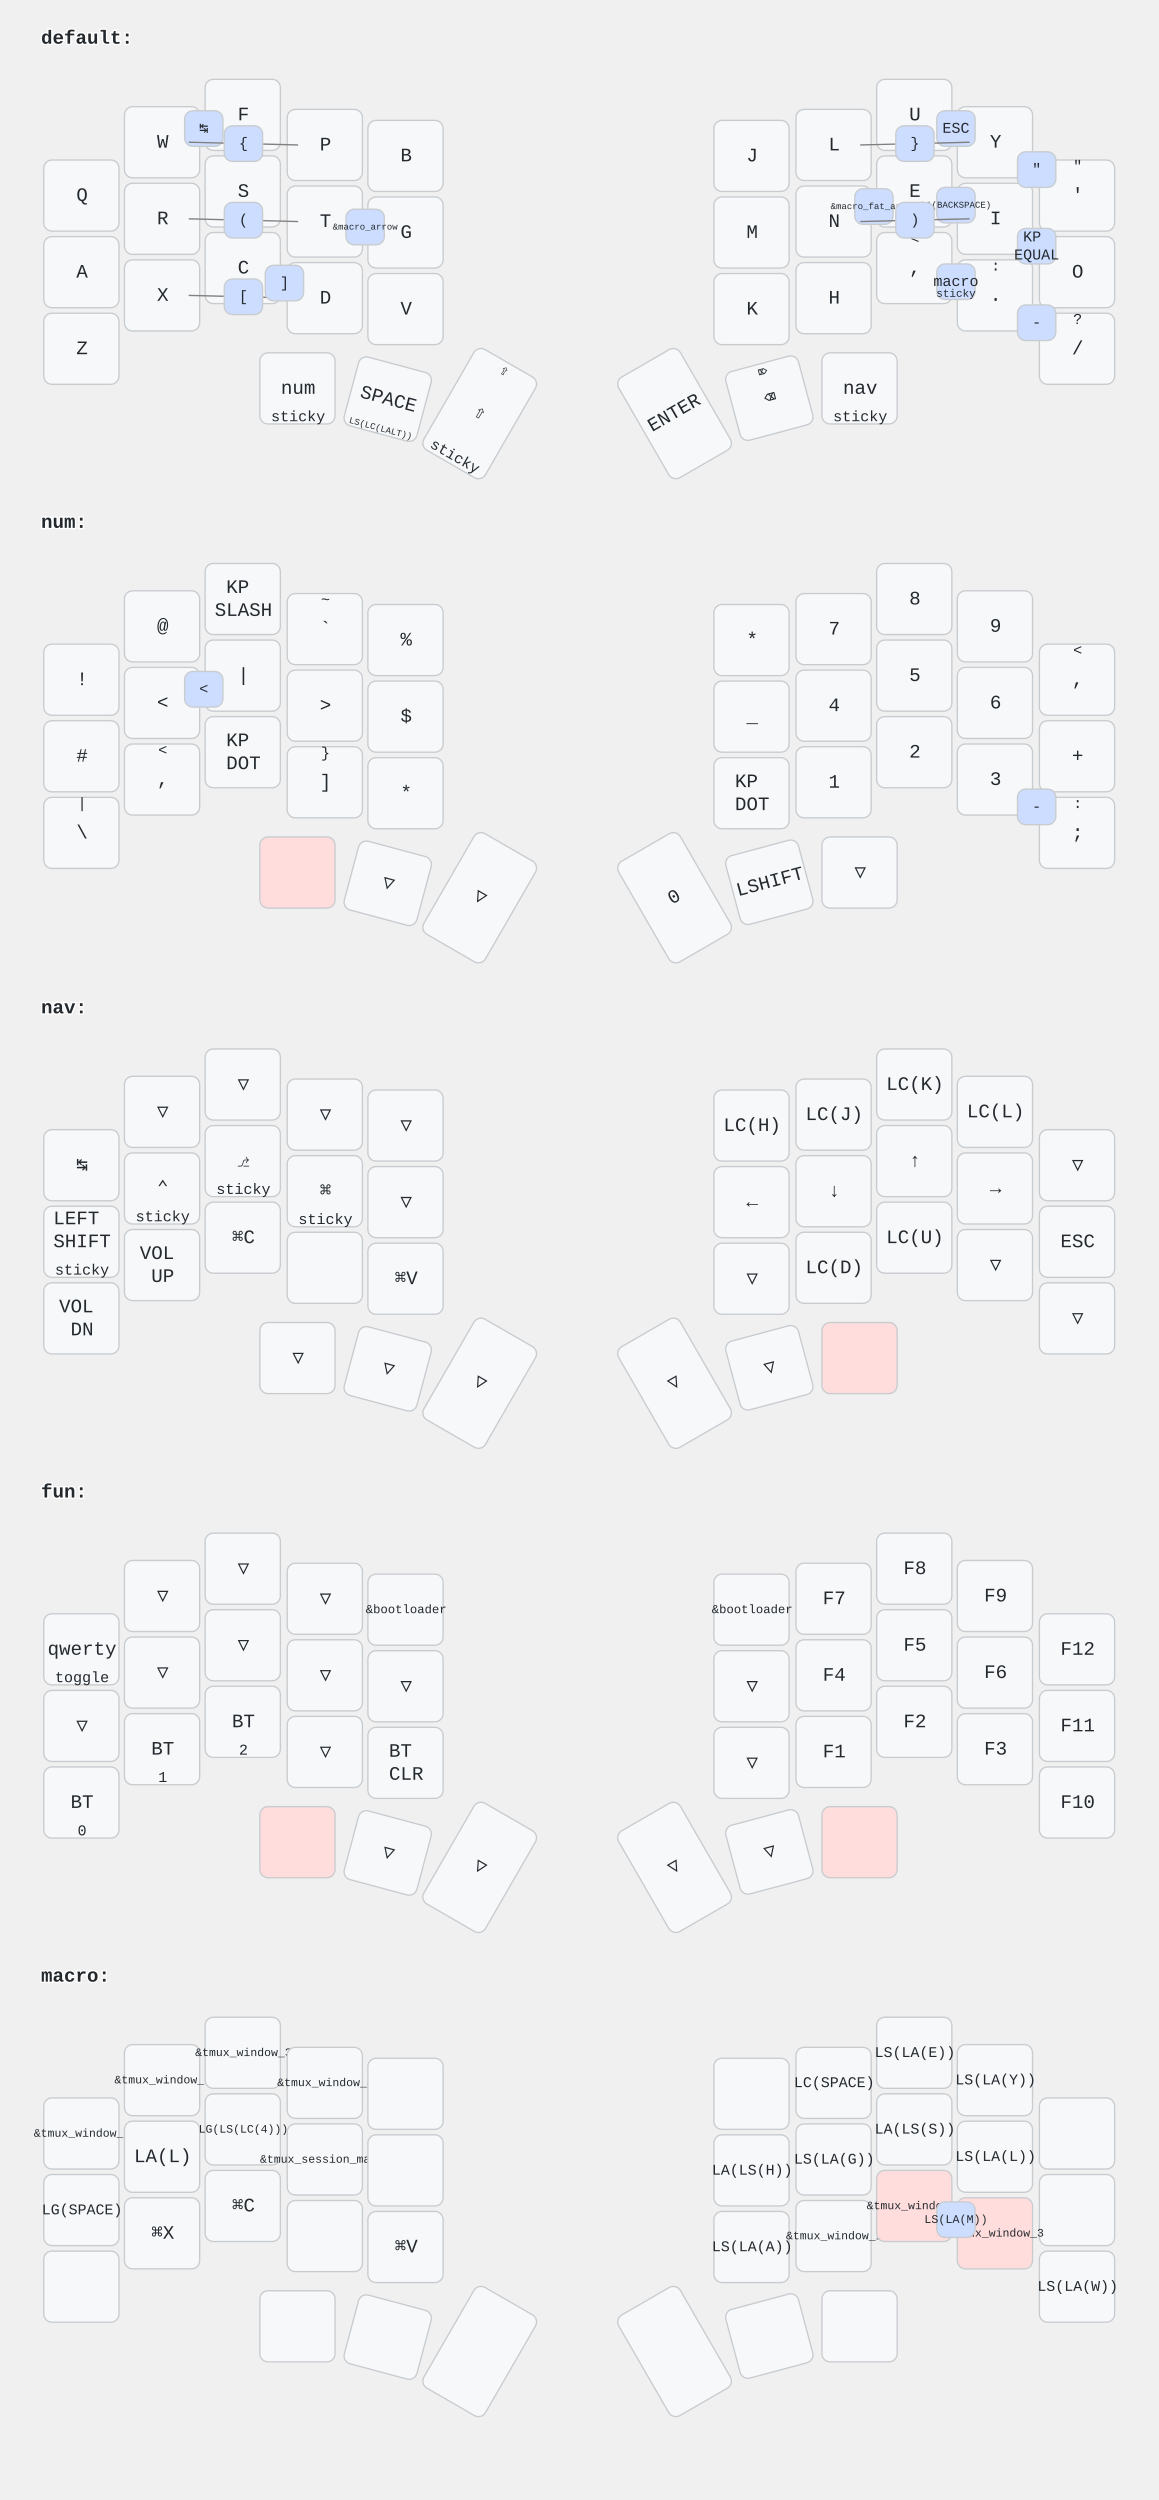
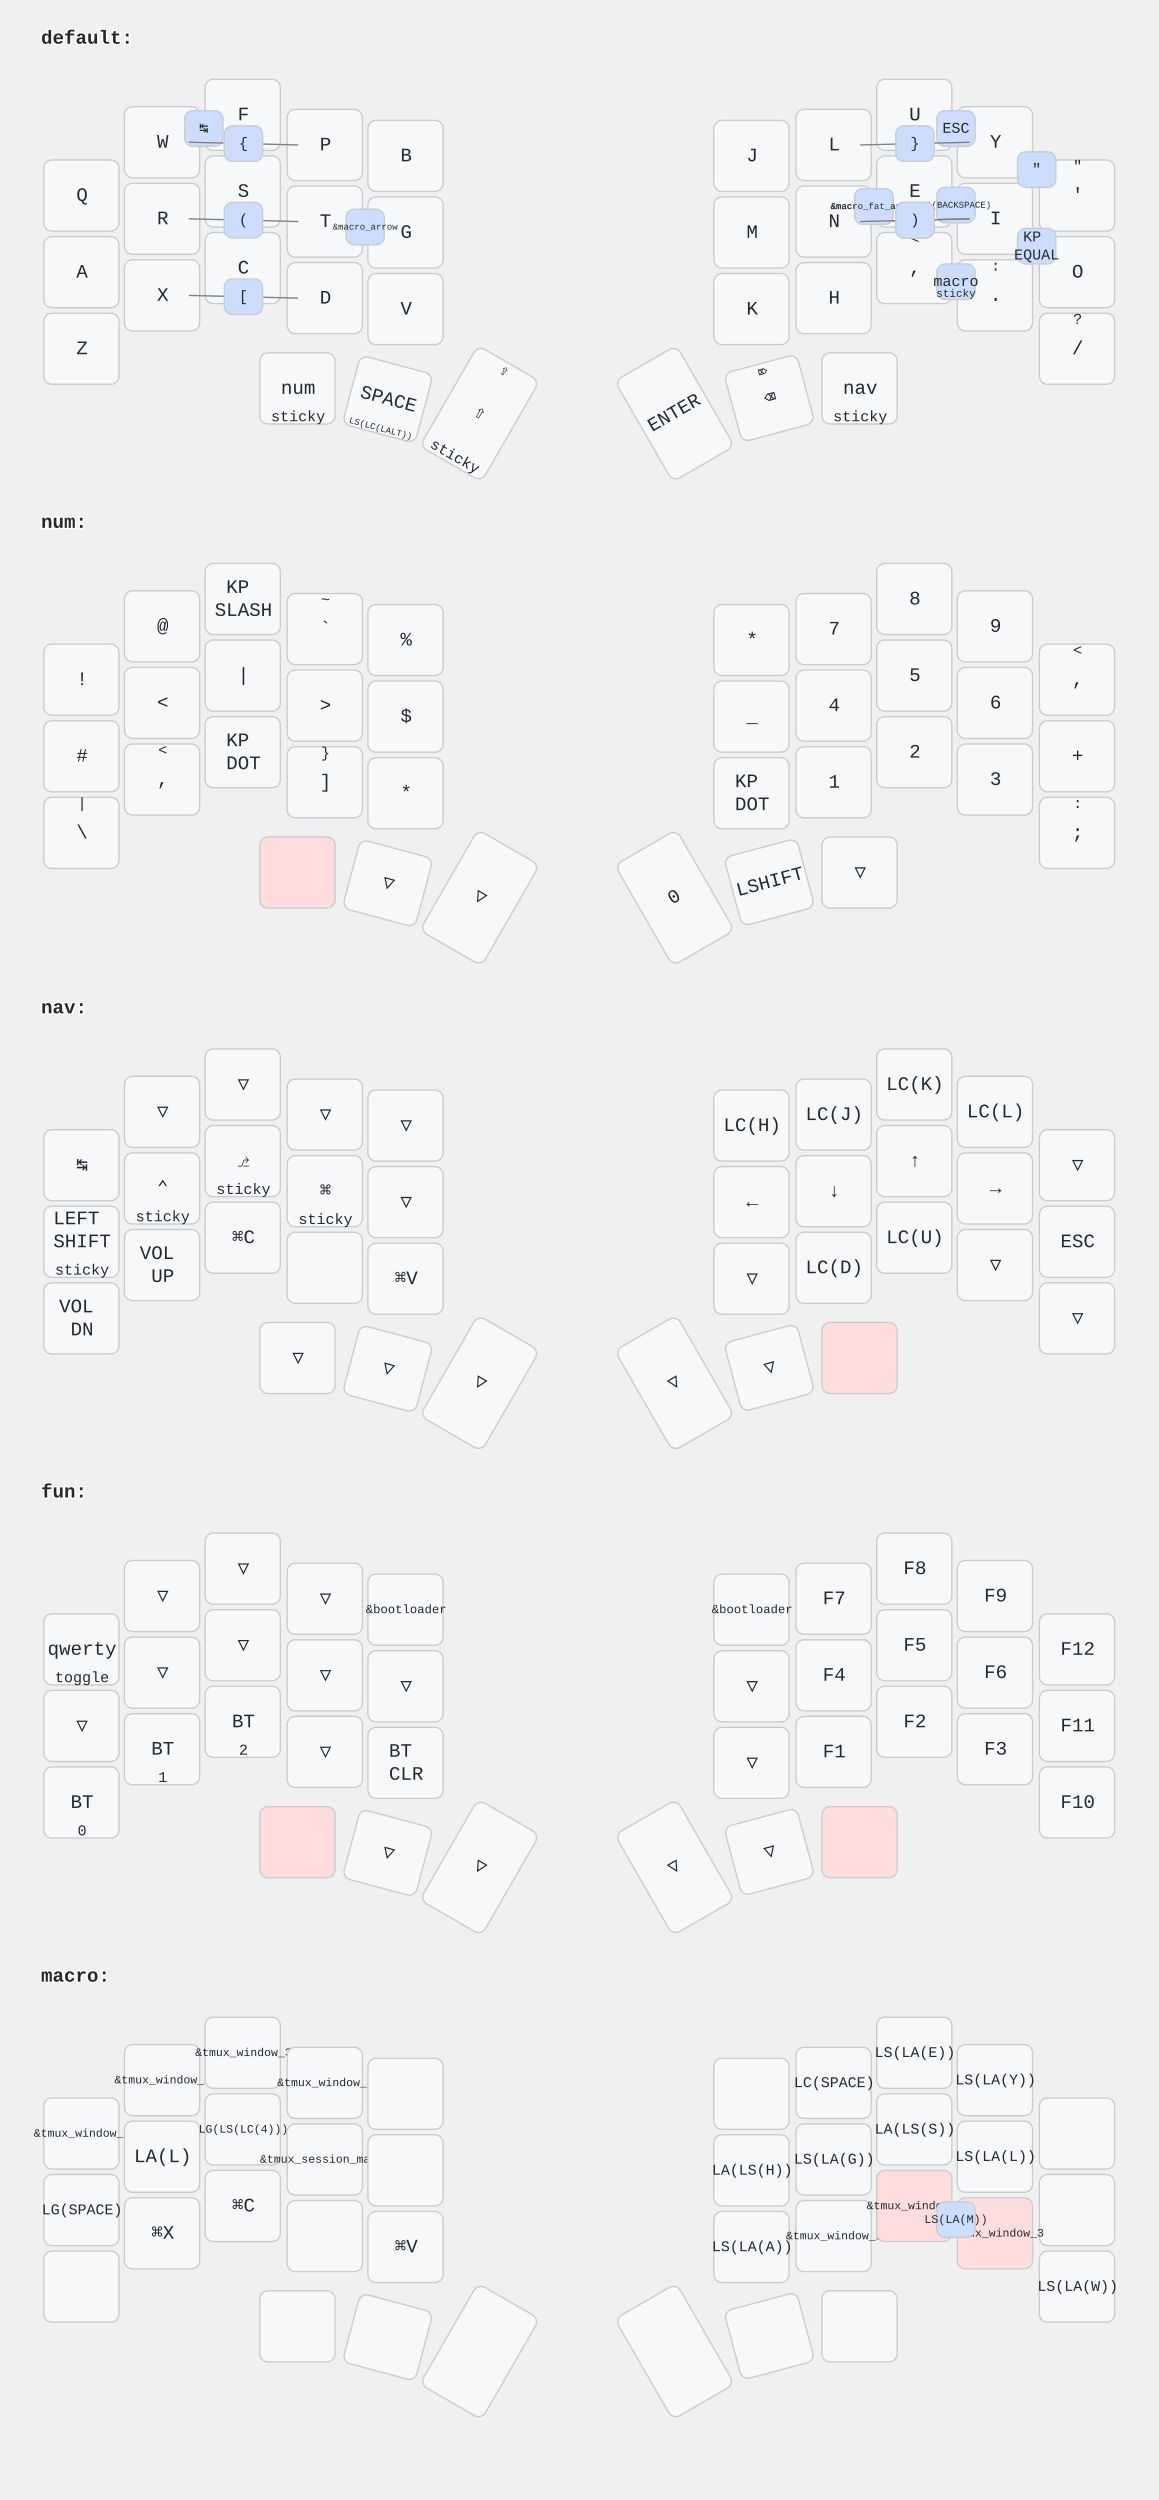
<svg xmlns="http://www.w3.org/2000/svg" width="847" height="1828" viewBox="0 0 847 1828" class="keymap">
  <style>/* font and background color specifications */
svg {
    font-family: SFMono-Regular,Consolas,Liberation Mono,Menlo,monospace;
    font-size: 14px;
    font-kerning: normal;
    text-rendering: optimizeLegibility;
    fill: #24292e;
}

/* default key styling */
rect {
    fill: #f6f8fa;
    stroke: #c9cccf;
    stroke-width: 1;
}

/* color accent for combo boxes */
rect.combo {
    fill: #cdf;
}

/* color accent for held keys */
rect.held, rect.combo.held {
    fill: #fdd;
}

/* color accent for ghost (optional) keys */
rect.ghost, rect.combo.ghost {
    fill: #ddd;
}

text {
    text-anchor: middle;
    dominant-baseline: middle;
}

/* styling for layer labels */
text.label {
    font-weight: bold;
    text-anchor: start;
    stroke: white;
    stroke-width: 2;
    paint-order: stroke;
}

/* styling for combo tap, and key hold/shifted label text */
text.combo, text.hold, text.shifted {
    font-size: 11px;
}

text.hold {
    text-anchor: middle;
    dominant-baseline: auto;
}

text.shifted {
    text-anchor: middle;
    dominant-baseline: hanging;
}

/* styling for hold/shifted label text in combo box */
text.combo.hold, text.combo.shifted {
    font-size: 8px;
}

/* styling for combo dendrons */
path {
    stroke-width: 1;
    stroke: gray;
    fill: none;
}
</style>
  <g transform="translate(30, 0)" class="layer-default">
    <text x="0" y="28" class="label">default:</text>
    <g transform="translate(0, 56)">
      <g transform="translate(30, 87)" class="key keypos-0">
        <rect rx="6" ry="6" x="-28" y="-26" width="55" height="52" class="key" />
        <text x="0" y="0" class="key tap">Q</text>
      </g>
      <g transform="translate(89, 48)" class="key keypos-1">
        <rect rx="6" ry="6" x="-28" y="-26" width="55" height="52" class="key" />
        <text x="0" y="0" class="key tap">W</text>
      </g>
      <g transform="translate(148, 28)" class="key keypos-2">
        <rect rx="6" ry="6" x="-28" y="-26" width="55" height="52" class="key" />
        <text x="0" y="0" class="key tap">F</text>
      </g>
      <g transform="translate(208, 50)" class="key keypos-3">
        <rect rx="6" ry="6" x="-28" y="-26" width="55" height="52" class="key" />
        <text x="0" y="0" class="key tap">P</text>
      </g>
      <g transform="translate(267, 58)" class="key keypos-4">
        <rect rx="6" ry="6" x="-28" y="-26" width="55" height="52" class="key" />
        <text x="0" y="0" class="key tap">B</text>
      </g>
      <g transform="translate(520, 58)" class="key keypos-5">
        <rect rx="6" ry="6" x="-28" y="-26" width="55" height="52" class="key" />
        <text x="0" y="0" class="key tap">J</text>
      </g>
      <g transform="translate(580, 50)" class="key keypos-6">
        <rect rx="6" ry="6" x="-28" y="-26" width="55" height="52" class="key" />
        <text x="0" y="0" class="key tap">L</text>
      </g>
      <g transform="translate(639, 28)" class="key keypos-7">
        <rect rx="6" ry="6" x="-28" y="-26" width="55" height="52" class="key" />
        <text x="0" y="0" class="key tap">U</text>
      </g>
      <g transform="translate(698, 48)" class="key keypos-8">
        <rect rx="6" ry="6" x="-28" y="-26" width="55" height="52" class="key" />
        <text x="0" y="0" class="key tap">Y</text>
      </g>
      <g transform="translate(758, 87)" class="key keypos-9">
        <rect rx="6" ry="6" x="-28" y="-26" width="55" height="52" class="key" />
        <text x="0" y="0" class="key tap">'</text>
        <text x="0" y="-24" class="key shifted">"</text>
      </g>
      <g transform="translate(30, 143)" class="key keypos-10">
        <rect rx="6" ry="6" x="-28" y="-26" width="55" height="52" class="key" />
        <text x="0" y="0" class="key tap">A</text>
      </g>
      <g transform="translate(89, 104)" class="key keypos-11">
        <rect rx="6" ry="6" x="-28" y="-26" width="55" height="52" class="key" />
        <text x="0" y="0" class="key tap">R</text>
      </g>
      <g transform="translate(148, 84)" class="key keypos-12">
        <rect rx="6" ry="6" x="-28" y="-26" width="55" height="52" class="key" />
        <text x="0" y="0" class="key tap">S</text>
      </g>
      <g transform="translate(208, 106)" class="key keypos-13">
        <rect rx="6" ry="6" x="-28" y="-26" width="55" height="52" class="key" />
        <text x="0" y="0" class="key tap">T</text>
      </g>
      <g transform="translate(267, 114)" class="key keypos-14">
        <rect rx="6" ry="6" x="-28" y="-26" width="55" height="52" class="key" />
        <text x="0" y="0" class="key tap">G</text>
      </g>
      <g transform="translate(520, 114)" class="key keypos-15">
        <rect rx="6" ry="6" x="-28" y="-26" width="55" height="52" class="key" />
        <text x="0" y="0" class="key tap">M</text>
      </g>
      <g transform="translate(580, 106)" class="key keypos-16">
        <rect rx="6" ry="6" x="-28" y="-26" width="55" height="52" class="key" />
        <text x="0" y="0" class="key tap">N</text>
      </g>
      <g transform="translate(639, 84)" class="key keypos-17">
        <rect rx="6" ry="6" x="-28" y="-26" width="55" height="52" class="key" />
        <text x="0" y="0" class="key tap">E</text>
      </g>
      <g transform="translate(698, 104)" class="key keypos-18">
        <rect rx="6" ry="6" x="-28" y="-26" width="55" height="52" class="key" />
        <text x="0" y="0" class="key tap">I</text>
      </g>
      <g transform="translate(758, 143)" class="key keypos-19">
        <rect rx="6" ry="6" x="-28" y="-26" width="55" height="52" class="key" />
        <text x="0" y="0" class="key tap">O</text>
      </g>
      <g transform="translate(30, 199)" class="key keypos-20">
        <rect rx="6" ry="6" x="-28" y="-26" width="55" height="52" class="key" />
        <text x="0" y="0" class="key tap">Z</text>
      </g>
      <g transform="translate(89, 160)" class="key keypos-21">
        <rect rx="6" ry="6" x="-28" y="-26" width="55" height="52" class="key" />
        <text x="0" y="0" class="key tap">X</text>
      </g>
      <g transform="translate(148, 140)" class="key keypos-22">
        <rect rx="6" ry="6" x="-28" y="-26" width="55" height="52" class="key" />
        <text x="0" y="0" class="key tap">C</text>
      </g>
      <g transform="translate(208, 162)" class="key keypos-23">
        <rect rx="6" ry="6" x="-28" y="-26" width="55" height="52" class="key" />
        <text x="0" y="0" class="key tap">D</text>
      </g>
      <g transform="translate(267, 170)" class="key keypos-24">
        <rect rx="6" ry="6" x="-28" y="-26" width="55" height="52" class="key" />
        <text x="0" y="0" class="key tap">V</text>
      </g>
      <g transform="translate(520, 170)" class="key keypos-25">
        <rect rx="6" ry="6" x="-28" y="-26" width="55" height="52" class="key" />
        <text x="0" y="0" class="key tap">K</text>
      </g>
      <g transform="translate(580, 162)" class="key keypos-26">
        <rect rx="6" ry="6" x="-28" y="-26" width="55" height="52" class="key" />
        <text x="0" y="0" class="key tap">H</text>
      </g>
      <g transform="translate(639, 140)" class="key keypos-27">
        <rect rx="6" ry="6" x="-28" y="-26" width="55" height="52" class="key" />
        <text x="0" y="0" class="key tap">,</text>
        <text x="0" y="-24" class="key shifted">&lt;</text>
      </g>
      <g transform="translate(698, 160)" class="key keypos-28">
        <rect rx="6" ry="6" x="-28" y="-26" width="55" height="52" class="key" />
        <text x="0" y="0" class="key tap">.</text>
        <text x="0" y="-24" class="key shifted">:</text>
      </g>
      <g transform="translate(758, 199)" class="key keypos-29">
        <rect rx="6" ry="6" x="-28" y="-26" width="55" height="52" class="key" />
        <text x="0" y="0" class="key tap">/</text>
        <text x="0" y="-24" class="key shifted">?</text>
      </g>
      <g transform="translate(188, 228)" class="key keypos-30">
        <rect rx="6" ry="6" x="-28" y="-26" width="55" height="52" class="key" />
        <text x="0" y="0" class="key tap">num</text>
        <text x="0" y="24" class="key hold">sticky</text>
      </g>
      <g transform="translate(254, 236) rotate(15.0)" class="key keypos-31">
        <rect rx="6" ry="6" x="-28" y="-26" width="55" height="52" class="key" />
        <text x="0" y="0" class="key tap">SPACE</text>
        <text x="0" y="24" class="key hold">
          <tspan style="font-size: 60%">LS(LC(LALT))</tspan>
        </text>
      </g>
      <g transform="translate(321, 246) rotate(30.0)" class="key keypos-32">
        <rect rx="6" ry="6" x="-26" y="-42" width="52" height="85" class="key" />
        <text x="0" y="0" class="key tap">⇧</text>
        <text x="0" y="40" class="key hold">sticky</text>
        <text x="0" y="-40" class="key shifted">⇪</text>
      </g>
      <g transform="translate(463, 246) rotate(-30.0)" class="key keypos-33">
        <rect rx="6" ry="6" x="-26" y="-42" width="52" height="85" class="key" />
        <text x="0" y="0" class="key tap">ENTER</text>
      </g>
      <g transform="translate(533, 235) rotate(-15.0)" class="key keypos-34">
        <rect rx="6" ry="6" x="-28" y="-26" width="55" height="52" class="key" />
        <text x="0" y="0" class="key tap">⌫</text>
        <text x="0" y="-24" class="key shifted">⌦</text>
      </g>
      <g transform="translate(599, 228)" class="key keypos-35">
        <rect rx="6" ry="6" x="-28" y="-26" width="55" height="52" class="key" />
        <text x="0" y="0" class="key tap">nav</text>
        <text x="0" y="24" class="key hold">sticky</text>
      </g>
      <g class="combo combopos-0">
        <rect rx="6" ry="6" x="105" y="25" width="28" height="26" class="combo" />
        <text x="119" y="38" class="combo tap">↹</text>
      </g>
      <g class="combo combopos-1">
        <rect rx="6" ry="6" x="655" y="25" width="28" height="26" class="combo" />
        <text x="669" y="38" class="combo tap">ESC</text>
      </g>
      <g class="combo combopos-2">
        <rect rx="6" ry="6" x="655" y="137" width="28" height="26" class="combo" />
        <text x="669" y="150" class="combo tap">macro</text>
        <text x="669" y="161" class="combo hold">sticky</text>
      </g>
      <g class="combo combopos-3">
        <rect rx="6" ry="6" x="223" y="97" width="28" height="26" class="combo" />
        <text x="237" y="110" class="combo tap">
          <tspan style="font-size: 60%">&amp;macro_arrow</tspan>
        </text>
      </g>
      <g class="combo combopos-4">
        <path d="M148,105 l-40,-1" class="combo" />
        <path d="M148,105 l40,1" class="combo" />
        <rect rx="6" ry="6" x="134" y="92" width="28" height="26" class="combo" />
        <text x="148" y="105" class="combo tap">(</text>
      </g>
      <g class="combo combopos-5">
        <path d="M148,49 l-40,-1" class="combo" />
        <path d="M148,49 l40,1" class="combo" />
        <rect rx="6" ry="6" x="134" y="36" width="28" height="26" class="combo" />
        <text x="148" y="49" class="combo tap">{</text>
      </g>
      <g class="combo combopos-6">
        <path d="M148,161 l-40,-1" class="combo" />
        <path d="M148,161 l40,1" class="combo" />
        <rect rx="6" ry="6" x="134" y="148" width="28" height="26" class="combo" />
        <text x="148" y="161" class="combo tap">[</text>
      </g>
      <g class="combo combopos-7">
        <rect rx="6" ry="6" x="714" y="111" width="28" height="26" class="combo" />
        <text x="728" y="124" class="combo tap">
          <tspan x="728" dy="-0.6em">KP</tspan>
          <tspan x="728" dy="1.2em">EQUAL</tspan>
        </text>
      </g>
      <g class="combo combopos-8">
        <rect rx="6" ry="6" x="655" y="81" width="28" height="26" class="combo" />
        <text x="669" y="94" class="combo tap">
          <tspan style="font-size: 60%">LA(BACKSPACE)</tspan>
        </text>
      </g>
      <g class="combo combopos-9">
        <rect rx="6" ry="6" x="714" y="55" width="28" height="26" class="combo" />
        <text x="728" y="68" class="combo tap">"</text>
      </g>
      <g class="combo combopos-10">
-         <rect rx="6" ry="6" x="164" y="138" width="28" height="26" class="combo" />
-         <text x="178" y="151" class="combo tap">]</text>
+         <rect rx="6" ry="6" x="595" y="82" width="28" height="26" class="combo" />
+         <text x="609" y="95" class="combo tap">
+           <tspan style="font-size: 60%">&amp;macro_fat_arrow</tspan>
+         </text>
      </g>
      <g class="combo combopos-11">
-         <rect rx="6" ry="6" x="714" y="167" width="28" height="26" class="combo" />
-         <text x="728" y="180" class="combo tap">-</text>
+         <path d="M639,105 l40,-1" class="combo" />
+         <path d="M639,105 l-40,1" class="combo" />
+         <rect rx="6" ry="6" x="625" y="92" width="28" height="26" class="combo" />
+         <text x="639" y="105" class="combo tap">)</text>
      </g>
      <g class="combo combopos-12">
        <rect rx="6" ry="6" x="595" y="82" width="28" height="26" class="combo" />
        <text x="609" y="95" class="combo tap">
          <tspan style="font-size: 60%">&amp;macro_fat_arrow</tspan>
        </text>
      </g>
      <g class="combo combopos-13">
        <path d="M639,105 l40,-1" class="combo" />
        <path d="M639,105 l-40,1" class="combo" />
        <rect rx="6" ry="6" x="625" y="92" width="28" height="26" class="combo" />
        <text x="639" y="105" class="combo tap">)</text>
      </g>
      <g class="combo combopos-14">
        <path d="M639,49 l-40,1" class="combo" />
        <path d="M639,49 l40,-1" class="combo" />
        <rect rx="6" ry="6" x="625" y="36" width="28" height="26" class="combo" />
        <text x="639" y="49" class="combo tap">}</text>
      </g>
    </g>
  </g>
  <g transform="translate(30, 354)" class="layer-num">
    <text x="0" y="28" class="label">num:</text>
    <g transform="translate(0, 56)">
      <g transform="translate(30, 87)" class="key keypos-0">
        <rect rx="6" ry="6" x="-28" y="-26" width="55" height="52" class="key" />
        <text x="0" y="0" class="key tap">!</text>
      </g>
      <g transform="translate(89, 48)" class="key keypos-1">
        <rect rx="6" ry="6" x="-28" y="-26" width="55" height="52" class="key" />
        <text x="0" y="0" class="key tap">@</text>
      </g>
      <g transform="translate(148, 28)" class="key keypos-2">
        <rect rx="6" ry="6" x="-28" y="-26" width="55" height="52" class="key" />
        <text x="0" y="0" class="key tap">
          <tspan x="0" dy="-0.6em">KP</tspan>
          <tspan x="0" dy="1.2em">SLASH</tspan>
        </text>
      </g>
      <g transform="translate(208, 50)" class="key keypos-3">
        <rect rx="6" ry="6" x="-28" y="-26" width="55" height="52" class="key" />
        <text x="0" y="0" class="key tap">`</text>
        <text x="0" y="-24" class="key shifted">~</text>
      </g>
      <g transform="translate(267, 58)" class="key keypos-4">
        <rect rx="6" ry="6" x="-28" y="-26" width="55" height="52" class="key" />
        <text x="0" y="0" class="key tap">%</text>
      </g>
      <g transform="translate(520, 58)" class="key keypos-5">
        <rect rx="6" ry="6" x="-28" y="-26" width="55" height="52" class="key" />
        <text x="0" y="0" class="key tap">*</text>
      </g>
      <g transform="translate(580, 50)" class="key keypos-6">
        <rect rx="6" ry="6" x="-28" y="-26" width="55" height="52" class="key" />
        <text x="0" y="0" class="key tap">7</text>
      </g>
      <g transform="translate(639, 28)" class="key keypos-7">
        <rect rx="6" ry="6" x="-28" y="-26" width="55" height="52" class="key" />
        <text x="0" y="0" class="key tap">8</text>
      </g>
      <g transform="translate(698, 48)" class="key keypos-8">
        <rect rx="6" ry="6" x="-28" y="-26" width="55" height="52" class="key" />
        <text x="0" y="0" class="key tap">9</text>
      </g>
      <g transform="translate(758, 87)" class="key keypos-9">
        <rect rx="6" ry="6" x="-28" y="-26" width="55" height="52" class="key" />
        <text x="0" y="0" class="key tap">,</text>
        <text x="0" y="-24" class="key shifted">&lt;</text>
      </g>
      <g transform="translate(30, 143)" class="key keypos-10">
        <rect rx="6" ry="6" x="-28" y="-26" width="55" height="52" class="key" />
        <text x="0" y="0" class="key tap">#</text>
      </g>
      <g transform="translate(89, 104)" class="key keypos-11">
        <rect rx="6" ry="6" x="-28" y="-26" width="55" height="52" class="key" />
        <text x="0" y="0" class="key tap">&lt;</text>
      </g>
      <g transform="translate(148, 84)" class="key keypos-12">
        <rect rx="6" ry="6" x="-28" y="-26" width="55" height="52" class="key" />
        <text x="0" y="0" class="key tap">|</text>
      </g>
      <g transform="translate(208, 106)" class="key keypos-13">
        <rect rx="6" ry="6" x="-28" y="-26" width="55" height="52" class="key" />
        <text x="0" y="0" class="key tap">&gt;</text>
      </g>
      <g transform="translate(267, 114)" class="key keypos-14">
        <rect rx="6" ry="6" x="-28" y="-26" width="55" height="52" class="key" />
        <text x="0" y="0" class="key tap">$</text>
      </g>
      <g transform="translate(520, 114)" class="key keypos-15">
        <rect rx="6" ry="6" x="-28" y="-26" width="55" height="52" class="key" />
        <text x="0" y="0" class="key tap">_</text>
      </g>
      <g transform="translate(580, 106)" class="key keypos-16">
        <rect rx="6" ry="6" x="-28" y="-26" width="55" height="52" class="key" />
        <text x="0" y="0" class="key tap">4</text>
      </g>
      <g transform="translate(639, 84)" class="key keypos-17">
        <rect rx="6" ry="6" x="-28" y="-26" width="55" height="52" class="key" />
        <text x="0" y="0" class="key tap">5</text>
      </g>
      <g transform="translate(698, 104)" class="key keypos-18">
        <rect rx="6" ry="6" x="-28" y="-26" width="55" height="52" class="key" />
        <text x="0" y="0" class="key tap">6</text>
      </g>
      <g transform="translate(758, 143)" class="key keypos-19">
        <rect rx="6" ry="6" x="-28" y="-26" width="55" height="52" class="key" />
        <text x="0" y="0" class="key tap">+</text>
      </g>
      <g transform="translate(30, 199)" class="key keypos-20">
        <rect rx="6" ry="6" x="-28" y="-26" width="55" height="52" class="key" />
        <text x="0" y="0" class="key tap">\</text>
        <text x="0" y="-24" class="key shifted">|</text>
      </g>
      <g transform="translate(89, 160)" class="key keypos-21">
        <rect rx="6" ry="6" x="-28" y="-26" width="55" height="52" class="key" />
        <text x="0" y="0" class="key tap">,</text>
        <text x="0" y="-24" class="key shifted">&lt;</text>
      </g>
      <g transform="translate(148, 140)" class="key keypos-22">
        <rect rx="6" ry="6" x="-28" y="-26" width="55" height="52" class="key" />
        <text x="0" y="0" class="key tap">
          <tspan x="0" dy="-0.6em">KP</tspan>
          <tspan x="0" dy="1.2em">DOT</tspan>
        </text>
      </g>
      <g transform="translate(208, 162)" class="key keypos-23">
        <rect rx="6" ry="6" x="-28" y="-26" width="55" height="52" class="key" />
        <text x="0" y="0" class="key tap">]</text>
        <text x="0" y="-24" class="key shifted">}</text>
      </g>
      <g transform="translate(267, 170)" class="key keypos-24">
        <rect rx="6" ry="6" x="-28" y="-26" width="55" height="52" class="key" />
        <text x="0" y="0" class="key tap">*</text>
      </g>
      <g transform="translate(520, 170)" class="key keypos-25">
        <rect rx="6" ry="6" x="-28" y="-26" width="55" height="52" class="key" />
        <text x="0" y="0" class="key tap">
          <tspan x="0" dy="-0.6em">KP</tspan>
          <tspan x="0" dy="1.2em">DOT</tspan>
        </text>
      </g>
      <g transform="translate(580, 162)" class="key keypos-26">
        <rect rx="6" ry="6" x="-28" y="-26" width="55" height="52" class="key" />
        <text x="0" y="0" class="key tap">1</text>
      </g>
      <g transform="translate(639, 140)" class="key keypos-27">
        <rect rx="6" ry="6" x="-28" y="-26" width="55" height="52" class="key" />
        <text x="0" y="0" class="key tap">2</text>
      </g>
      <g transform="translate(698, 160)" class="key keypos-28">
        <rect rx="6" ry="6" x="-28" y="-26" width="55" height="52" class="key" />
        <text x="0" y="0" class="key tap">3</text>
      </g>
      <g transform="translate(758, 199)" class="key keypos-29">
        <rect rx="6" ry="6" x="-28" y="-26" width="55" height="52" class="key" />
        <text x="0" y="0" class="key tap">;</text>
        <text x="0" y="-24" class="key shifted">:</text>
      </g>
      <g transform="translate(188, 228)" class="key held keypos-30">
        <rect rx="6" ry="6" x="-28" y="-26" width="55" height="52" class="key held" />
      </g>
      <g transform="translate(254, 236) rotate(15.0)" class="key trans keypos-31">
        <rect rx="6" ry="6" x="-28" y="-26" width="55" height="52" class="key trans" />
        <text x="0" y="0" class="key trans tap">▽</text>
      </g>
      <g transform="translate(321, 246) rotate(30.0)" class="key trans keypos-32">
        <rect rx="6" ry="6" x="-26" y="-42" width="52" height="85" class="key trans" />
        <text x="0" y="0" class="key trans tap">▽</text>
      </g>
      <g transform="translate(463, 246) rotate(-30.0)" class="key keypos-33">
        <rect rx="6" ry="6" x="-26" y="-42" width="52" height="85" class="key" />
        <text x="0" y="0" class="key tap">0</text>
      </g>
      <g transform="translate(533, 235) rotate(-15.0)" class="key keypos-34">
        <rect rx="6" ry="6" x="-28" y="-26" width="55" height="52" class="key" />
        <text x="0" y="0" class="key tap">LSHIFT</text>
      </g>
      <g transform="translate(599, 228)" class="key trans keypos-35">
        <rect rx="6" ry="6" x="-28" y="-26" width="55" height="52" class="key trans" />
        <text x="0" y="0" class="key trans tap">▽</text>
      </g>
-       <g class="combo combopos-0">
-         <rect rx="6" ry="6" x="105" y="81" width="28" height="26" class="combo" />
-         <text x="119" y="94" class="combo tap">&lt;</text>
-       </g>
-       <g class="combo combopos-1">
-         <rect rx="6" ry="6" x="714" y="167" width="28" height="26" class="combo" />
-         <text x="728" y="180" class="combo tap">-</text>
-       </g>
    </g>
  </g>
  <g transform="translate(30, 709)" class="layer-nav">
    <text x="0" y="28" class="label">nav:</text>
    <g transform="translate(0, 56)">
      <g transform="translate(30, 87)" class="key keypos-0">
        <rect rx="6" ry="6" x="-28" y="-26" width="55" height="52" class="key" />
        <text x="0" y="0" class="key tap">↹</text>
      </g>
      <g transform="translate(89, 48)" class="key trans keypos-1">
        <rect rx="6" ry="6" x="-28" y="-26" width="55" height="52" class="key trans" />
        <text x="0" y="0" class="key trans tap">▽</text>
      </g>
      <g transform="translate(148, 28)" class="key trans keypos-2">
        <rect rx="6" ry="6" x="-28" y="-26" width="55" height="52" class="key trans" />
        <text x="0" y="0" class="key trans tap">▽</text>
      </g>
      <g transform="translate(208, 50)" class="key trans keypos-3">
        <rect rx="6" ry="6" x="-28" y="-26" width="55" height="52" class="key trans" />
        <text x="0" y="0" class="key trans tap">▽</text>
      </g>
      <g transform="translate(267, 58)" class="key trans keypos-4">
        <rect rx="6" ry="6" x="-28" y="-26" width="55" height="52" class="key trans" />
        <text x="0" y="0" class="key trans tap">▽</text>
      </g>
      <g transform="translate(520, 58)" class="key keypos-5">
        <rect rx="6" ry="6" x="-28" y="-26" width="55" height="52" class="key" />
        <text x="0" y="0" class="key tap">LC(H)</text>
      </g>
      <g transform="translate(580, 50)" class="key keypos-6">
        <rect rx="6" ry="6" x="-28" y="-26" width="55" height="52" class="key" />
        <text x="0" y="0" class="key tap">LC(J)</text>
      </g>
      <g transform="translate(639, 28)" class="key keypos-7">
        <rect rx="6" ry="6" x="-28" y="-26" width="55" height="52" class="key" />
        <text x="0" y="0" class="key tap">LC(K)</text>
      </g>
      <g transform="translate(698, 48)" class="key keypos-8">
        <rect rx="6" ry="6" x="-28" y="-26" width="55" height="52" class="key" />
        <text x="0" y="0" class="key tap">LC(L)</text>
      </g>
      <g transform="translate(758, 87)" class="key trans keypos-9">
        <rect rx="6" ry="6" x="-28" y="-26" width="55" height="52" class="key trans" />
        <text x="0" y="0" class="key trans tap">▽</text>
      </g>
      <g transform="translate(30, 143)" class="key keypos-10">
        <rect rx="6" ry="6" x="-28" y="-26" width="55" height="52" class="key" />
        <text x="0" y="0" class="key tap">
          <tspan x="0" dy="-1.2em">LEFT</tspan>
          <tspan x="0" dy="1.2em">SHIFT</tspan>
        </text>
        <text x="0" y="24" class="key hold">sticky</text>
      </g>
      <g transform="translate(89, 104)" class="key keypos-11">
        <rect rx="6" ry="6" x="-28" y="-26" width="55" height="52" class="key" />
        <text x="0" y="0" class="key tap">⌃</text>
        <text x="0" y="24" class="key hold">sticky</text>
      </g>
      <g transform="translate(148, 84)" class="key keypos-12">
        <rect rx="6" ry="6" x="-28" y="-26" width="55" height="52" class="key" />
        <text x="0" y="0" class="key tap">⎇</text>
        <text x="0" y="24" class="key hold">sticky</text>
      </g>
      <g transform="translate(208, 106)" class="key keypos-13">
        <rect rx="6" ry="6" x="-28" y="-26" width="55" height="52" class="key" />
        <text x="0" y="0" class="key tap">⌘</text>
        <text x="0" y="24" class="key hold">sticky</text>
      </g>
      <g transform="translate(267, 114)" class="key trans keypos-14">
        <rect rx="6" ry="6" x="-28" y="-26" width="55" height="52" class="key trans" />
        <text x="0" y="0" class="key trans tap">▽</text>
      </g>
      <g transform="translate(520, 114)" class="key keypos-15">
        <rect rx="6" ry="6" x="-28" y="-26" width="55" height="52" class="key" />
        <text x="0" y="0" class="key tap">←</text>
      </g>
      <g transform="translate(580, 106)" class="key keypos-16">
        <rect rx="6" ry="6" x="-28" y="-26" width="55" height="52" class="key" />
        <text x="0" y="0" class="key tap">↓</text>
      </g>
      <g transform="translate(639, 84)" class="key keypos-17">
        <rect rx="6" ry="6" x="-28" y="-26" width="55" height="52" class="key" />
        <text x="0" y="0" class="key tap">↑</text>
      </g>
      <g transform="translate(698, 104)" class="key keypos-18">
        <rect rx="6" ry="6" x="-28" y="-26" width="55" height="52" class="key" />
        <text x="0" y="0" class="key tap">→</text>
      </g>
      <g transform="translate(758, 143)" class="key keypos-19">
        <rect rx="6" ry="6" x="-28" y="-26" width="55" height="52" class="key" />
        <text x="0" y="0" class="key tap">ESC</text>
      </g>
      <g transform="translate(30, 199)" class="key keypos-20">
        <rect rx="6" ry="6" x="-28" y="-26" width="55" height="52" class="key" />
        <text x="0" y="0" class="key tap">
          <tspan x="0" dy="-0.6em">VOL</tspan>
          <tspan x="0" dy="1.2em">DN</tspan>
        </text>
      </g>
      <g transform="translate(89, 160)" class="key keypos-21">
        <rect rx="6" ry="6" x="-28" y="-26" width="55" height="52" class="key" />
        <text x="0" y="0" class="key tap">
          <tspan x="0" dy="-0.6em">VOL</tspan>
          <tspan x="0" dy="1.2em">UP</tspan>
        </text>
      </g>
      <g transform="translate(148, 140)" class="key keypos-22">
        <rect rx="6" ry="6" x="-28" y="-26" width="55" height="52" class="key" />
        <text x="0" y="0" class="key tap">⌘C</text>
      </g>
      <g transform="translate(208, 162)" class="key keypos-23">
        <rect rx="6" ry="6" x="-28" y="-26" width="55" height="52" class="key" />
      </g>
      <g transform="translate(267, 170)" class="key keypos-24">
        <rect rx="6" ry="6" x="-28" y="-26" width="55" height="52" class="key" />
        <text x="0" y="0" class="key tap">⌘V</text>
      </g>
      <g transform="translate(520, 170)" class="key trans keypos-25">
        <rect rx="6" ry="6" x="-28" y="-26" width="55" height="52" class="key trans" />
        <text x="0" y="0" class="key trans tap">▽</text>
      </g>
      <g transform="translate(580, 162)" class="key keypos-26">
        <rect rx="6" ry="6" x="-28" y="-26" width="55" height="52" class="key" />
        <text x="0" y="0" class="key tap">LC(D)</text>
      </g>
      <g transform="translate(639, 140)" class="key keypos-27">
        <rect rx="6" ry="6" x="-28" y="-26" width="55" height="52" class="key" />
        <text x="0" y="0" class="key tap">LC(U)</text>
      </g>
      <g transform="translate(698, 160)" class="key trans keypos-28">
        <rect rx="6" ry="6" x="-28" y="-26" width="55" height="52" class="key trans" />
        <text x="0" y="0" class="key trans tap">▽</text>
      </g>
      <g transform="translate(758, 199)" class="key trans keypos-29">
        <rect rx="6" ry="6" x="-28" y="-26" width="55" height="52" class="key trans" />
        <text x="0" y="0" class="key trans tap">▽</text>
      </g>
      <g transform="translate(188, 228)" class="key trans keypos-30">
        <rect rx="6" ry="6" x="-28" y="-26" width="55" height="52" class="key trans" />
        <text x="0" y="0" class="key trans tap">▽</text>
      </g>
      <g transform="translate(254, 236) rotate(15.0)" class="key trans keypos-31">
        <rect rx="6" ry="6" x="-28" y="-26" width="55" height="52" class="key trans" />
        <text x="0" y="0" class="key trans tap">▽</text>
      </g>
      <g transform="translate(321, 246) rotate(30.0)" class="key trans keypos-32">
        <rect rx="6" ry="6" x="-26" y="-42" width="52" height="85" class="key trans" />
        <text x="0" y="0" class="key trans tap">▽</text>
      </g>
      <g transform="translate(463, 246) rotate(-30.0)" class="key trans keypos-33">
        <rect rx="6" ry="6" x="-26" y="-42" width="52" height="85" class="key trans" />
        <text x="0" y="0" class="key trans tap">▽</text>
      </g>
      <g transform="translate(533, 235) rotate(-15.0)" class="key trans keypos-34">
        <rect rx="6" ry="6" x="-28" y="-26" width="55" height="52" class="key trans" />
        <text x="0" y="0" class="key trans tap">▽</text>
      </g>
      <g transform="translate(599, 228)" class="key held keypos-35">
        <rect rx="6" ry="6" x="-28" y="-26" width="55" height="52" class="key held" />
      </g>
    </g>
  </g>
  <g transform="translate(30, 1063)" class="layer-fun">
    <text x="0" y="28" class="label">fun:</text>
    <g transform="translate(0, 56)">
      <g transform="translate(30, 87)" class="key keypos-0">
        <rect rx="6" ry="6" x="-28" y="-26" width="55" height="52" class="key" />
        <text x="0" y="0" class="key tap">qwerty</text>
        <text x="0" y="24" class="key hold">toggle</text>
      </g>
      <g transform="translate(89, 48)" class="key trans keypos-1">
        <rect rx="6" ry="6" x="-28" y="-26" width="55" height="52" class="key trans" />
        <text x="0" y="0" class="key trans tap">▽</text>
      </g>
      <g transform="translate(148, 28)" class="key trans keypos-2">
        <rect rx="6" ry="6" x="-28" y="-26" width="55" height="52" class="key trans" />
        <text x="0" y="0" class="key trans tap">▽</text>
      </g>
      <g transform="translate(208, 50)" class="key trans keypos-3">
        <rect rx="6" ry="6" x="-28" y="-26" width="55" height="52" class="key trans" />
        <text x="0" y="0" class="key trans tap">▽</text>
      </g>
      <g transform="translate(267, 58)" class="key keypos-4">
        <rect rx="6" ry="6" x="-28" y="-26" width="55" height="52" class="key" />
        <text x="0" y="0" class="key tap">
          <tspan style="font-size: 64%">&amp;bootloader</tspan>
        </text>
      </g>
      <g transform="translate(520, 58)" class="key keypos-5">
        <rect rx="6" ry="6" x="-28" y="-26" width="55" height="52" class="key" />
        <text x="0" y="0" class="key tap">
          <tspan style="font-size: 64%">&amp;bootloader</tspan>
        </text>
      </g>
      <g transform="translate(580, 50)" class="key keypos-6">
        <rect rx="6" ry="6" x="-28" y="-26" width="55" height="52" class="key" />
        <text x="0" y="0" class="key tap">F7</text>
      </g>
      <g transform="translate(639, 28)" class="key keypos-7">
        <rect rx="6" ry="6" x="-28" y="-26" width="55" height="52" class="key" />
        <text x="0" y="0" class="key tap">F8</text>
      </g>
      <g transform="translate(698, 48)" class="key keypos-8">
        <rect rx="6" ry="6" x="-28" y="-26" width="55" height="52" class="key" />
        <text x="0" y="0" class="key tap">F9</text>
      </g>
      <g transform="translate(758, 87)" class="key keypos-9">
        <rect rx="6" ry="6" x="-28" y="-26" width="55" height="52" class="key" />
        <text x="0" y="0" class="key tap">F12</text>
      </g>
      <g transform="translate(30, 143)" class="key trans keypos-10">
        <rect rx="6" ry="6" x="-28" y="-26" width="55" height="52" class="key trans" />
        <text x="0" y="0" class="key trans tap">▽</text>
      </g>
      <g transform="translate(89, 104)" class="key trans keypos-11">
        <rect rx="6" ry="6" x="-28" y="-26" width="55" height="52" class="key trans" />
        <text x="0" y="0" class="key trans tap">▽</text>
      </g>
      <g transform="translate(148, 84)" class="key trans keypos-12">
        <rect rx="6" ry="6" x="-28" y="-26" width="55" height="52" class="key trans" />
        <text x="0" y="0" class="key trans tap">▽</text>
      </g>
      <g transform="translate(208, 106)" class="key trans keypos-13">
        <rect rx="6" ry="6" x="-28" y="-26" width="55" height="52" class="key trans" />
        <text x="0" y="0" class="key trans tap">▽</text>
      </g>
      <g transform="translate(267, 114)" class="key trans keypos-14">
        <rect rx="6" ry="6" x="-28" y="-26" width="55" height="52" class="key trans" />
        <text x="0" y="0" class="key trans tap">▽</text>
      </g>
      <g transform="translate(520, 114)" class="key trans keypos-15">
        <rect rx="6" ry="6" x="-28" y="-26" width="55" height="52" class="key trans" />
        <text x="0" y="0" class="key trans tap">▽</text>
      </g>
      <g transform="translate(580, 106)" class="key keypos-16">
        <rect rx="6" ry="6" x="-28" y="-26" width="55" height="52" class="key" />
        <text x="0" y="0" class="key tap">F4</text>
      </g>
      <g transform="translate(639, 84)" class="key keypos-17">
        <rect rx="6" ry="6" x="-28" y="-26" width="55" height="52" class="key" />
        <text x="0" y="0" class="key tap">F5</text>
      </g>
      <g transform="translate(698, 104)" class="key keypos-18">
        <rect rx="6" ry="6" x="-28" y="-26" width="55" height="52" class="key" />
        <text x="0" y="0" class="key tap">F6</text>
      </g>
      <g transform="translate(758, 143)" class="key keypos-19">
        <rect rx="6" ry="6" x="-28" y="-26" width="55" height="52" class="key" />
        <text x="0" y="0" class="key tap">F11</text>
      </g>
      <g transform="translate(30, 199)" class="key keypos-20">
        <rect rx="6" ry="6" x="-28" y="-26" width="55" height="52" class="key" />
        <text x="0" y="0" class="key tap">BT</text>
        <text x="0" y="24" class="key hold">0</text>
      </g>
      <g transform="translate(89, 160)" class="key keypos-21">
        <rect rx="6" ry="6" x="-28" y="-26" width="55" height="52" class="key" />
        <text x="0" y="0" class="key tap">BT</text>
        <text x="0" y="24" class="key hold">1</text>
      </g>
      <g transform="translate(148, 140)" class="key keypos-22">
        <rect rx="6" ry="6" x="-28" y="-26" width="55" height="52" class="key" />
        <text x="0" y="0" class="key tap">BT</text>
        <text x="0" y="24" class="key hold">2</text>
      </g>
      <g transform="translate(208, 162)" class="key trans keypos-23">
        <rect rx="6" ry="6" x="-28" y="-26" width="55" height="52" class="key trans" />
        <text x="0" y="0" class="key trans tap">▽</text>
      </g>
      <g transform="translate(267, 170)" class="key keypos-24">
        <rect rx="6" ry="6" x="-28" y="-26" width="55" height="52" class="key" />
        <text x="0" y="0" class="key tap">
          <tspan x="0" dy="-0.6em">BT</tspan>
          <tspan x="0" dy="1.2em">CLR</tspan>
        </text>
      </g>
      <g transform="translate(520, 170)" class="key trans keypos-25">
        <rect rx="6" ry="6" x="-28" y="-26" width="55" height="52" class="key trans" />
        <text x="0" y="0" class="key trans tap">▽</text>
      </g>
      <g transform="translate(580, 162)" class="key keypos-26">
        <rect rx="6" ry="6" x="-28" y="-26" width="55" height="52" class="key" />
        <text x="0" y="0" class="key tap">F1</text>
      </g>
      <g transform="translate(639, 140)" class="key keypos-27">
        <rect rx="6" ry="6" x="-28" y="-26" width="55" height="52" class="key" />
        <text x="0" y="0" class="key tap">F2</text>
      </g>
      <g transform="translate(698, 160)" class="key keypos-28">
        <rect rx="6" ry="6" x="-28" y="-26" width="55" height="52" class="key" />
        <text x="0" y="0" class="key tap">F3</text>
      </g>
      <g transform="translate(758, 199)" class="key keypos-29">
        <rect rx="6" ry="6" x="-28" y="-26" width="55" height="52" class="key" />
        <text x="0" y="0" class="key tap">F10</text>
      </g>
      <g transform="translate(188, 228)" class="key held keypos-30">
        <rect rx="6" ry="6" x="-28" y="-26" width="55" height="52" class="key held" />
      </g>
      <g transform="translate(254, 236) rotate(15.0)" class="key trans keypos-31">
        <rect rx="6" ry="6" x="-28" y="-26" width="55" height="52" class="key trans" />
        <text x="0" y="0" class="key trans tap">▽</text>
      </g>
      <g transform="translate(321, 246) rotate(30.0)" class="key trans keypos-32">
        <rect rx="6" ry="6" x="-26" y="-42" width="52" height="85" class="key trans" />
        <text x="0" y="0" class="key trans tap">▽</text>
      </g>
      <g transform="translate(463, 246) rotate(-30.0)" class="key trans keypos-33">
        <rect rx="6" ry="6" x="-26" y="-42" width="52" height="85" class="key trans" />
        <text x="0" y="0" class="key trans tap">▽</text>
      </g>
      <g transform="translate(533, 235) rotate(-15.0)" class="key trans keypos-34">
        <rect rx="6" ry="6" x="-28" y="-26" width="55" height="52" class="key trans" />
        <text x="0" y="0" class="key trans tap">▽</text>
      </g>
      <g transform="translate(599, 228)" class="key held keypos-35">
        <rect rx="6" ry="6" x="-28" y="-26" width="55" height="52" class="key held" />
      </g>
    </g>
  </g>
  <g transform="translate(30, 1417)" class="layer-macro">
    <text x="0" y="28" class="label">macro:</text>
    <g transform="translate(0, 56)">
      <g transform="translate(30, 87)" class="key keypos-0">
        <rect rx="6" ry="6" x="-28" y="-26" width="55" height="52" class="key" />
        <text x="0" y="0" class="key tap">
          <tspan style="font-size: 60%">&amp;tmux_window_1</tspan>
        </text>
      </g>
      <g transform="translate(89, 48)" class="key keypos-1">
        <rect rx="6" ry="6" x="-28" y="-26" width="55" height="52" class="key" />
        <text x="0" y="0" class="key tap">
          <tspan style="font-size: 60%">&amp;tmux_window_2</tspan>
        </text>
      </g>
      <g transform="translate(148, 28)" class="key keypos-2">
        <rect rx="6" ry="6" x="-28" y="-26" width="55" height="52" class="key" />
        <text x="0" y="0" class="key tap">
          <tspan style="font-size: 60%">&amp;tmux_window_3</tspan>
        </text>
      </g>
      <g transform="translate(208, 50)" class="key keypos-3">
        <rect rx="6" ry="6" x="-28" y="-26" width="55" height="52" class="key" />
        <text x="0" y="0" class="key tap">
          <tspan style="font-size: 60%">&amp;tmux_window_4</tspan>
        </text>
      </g>
      <g transform="translate(267, 58)" class="key keypos-4">
        <rect rx="6" ry="6" x="-28" y="-26" width="55" height="52" class="key" />
      </g>
      <g transform="translate(520, 58)" class="key keypos-5">
        <rect rx="6" ry="6" x="-28" y="-26" width="55" height="52" class="key" />
      </g>
      <g transform="translate(580, 50)" class="key keypos-6">
        <rect rx="6" ry="6" x="-28" y="-26" width="55" height="52" class="key" />
        <text x="0" y="0" class="key tap">
          <tspan style="font-size: 78%">LC(SPACE)</tspan>
        </text>
      </g>
      <g transform="translate(639, 28)" class="key keypos-7">
        <rect rx="6" ry="6" x="-28" y="-26" width="55" height="52" class="key" />
        <text x="0" y="0" class="key tap">
          <tspan style="font-size: 78%">LS(LA(E))</tspan>
        </text>
      </g>
      <g transform="translate(698, 48)" class="key keypos-8">
        <rect rx="6" ry="6" x="-28" y="-26" width="55" height="52" class="key" />
        <text x="0" y="0" class="key tap">
          <tspan style="font-size: 78%">LS(LA(Y))</tspan>
        </text>
      </g>
      <g transform="translate(758, 87)" class="key keypos-9">
        <rect rx="6" ry="6" x="-28" y="-26" width="55" height="52" class="key" />
      </g>
      <g transform="translate(30, 143)" class="key keypos-10">
        <rect rx="6" ry="6" x="-28" y="-26" width="55" height="52" class="key" />
        <text x="0" y="0" class="key tap">
          <tspan style="font-size: 78%">LG(SPACE)</tspan>
        </text>
      </g>
      <g transform="translate(89, 104)" class="key keypos-11">
        <rect rx="6" ry="6" x="-28" y="-26" width="55" height="52" class="key" />
        <text x="0" y="0" class="key tap">LA(L)</text>
      </g>
      <g transform="translate(148, 84)" class="key keypos-12">
        <rect rx="6" ry="6" x="-28" y="-26" width="55" height="52" class="key" />
        <text x="0" y="0" class="key tap">
          <tspan style="font-size: 60%">LG(LS(LC(4)))</tspan>
        </text>
      </g>
      <g transform="translate(208, 106)" class="key keypos-13">
        <rect rx="6" ry="6" x="-28" y="-26" width="55" height="52" class="key" />
        <text x="0" y="0" class="key tap">
          <tspan style="font-size: 60%">&amp;tmux_session_macro</tspan>
        </text>
      </g>
      <g transform="translate(267, 114)" class="key keypos-14">
        <rect rx="6" ry="6" x="-28" y="-26" width="55" height="52" class="key" />
      </g>
      <g transform="translate(520, 114)" class="key keypos-15">
        <rect rx="6" ry="6" x="-28" y="-26" width="55" height="52" class="key" />
        <text x="0" y="0" class="key tap">
          <tspan style="font-size: 78%">LA(LS(H))</tspan>
        </text>
      </g>
      <g transform="translate(580, 106)" class="key keypos-16">
        <rect rx="6" ry="6" x="-28" y="-26" width="55" height="52" class="key" />
        <text x="0" y="0" class="key tap">
          <tspan style="font-size: 78%">LS(LA(G))</tspan>
        </text>
      </g>
      <g transform="translate(639, 84)" class="key keypos-17">
        <rect rx="6" ry="6" x="-28" y="-26" width="55" height="52" class="key" />
        <text x="0" y="0" class="key tap">
          <tspan style="font-size: 78%">LA(LS(S))</tspan>
        </text>
      </g>
      <g transform="translate(698, 104)" class="key keypos-18">
        <rect rx="6" ry="6" x="-28" y="-26" width="55" height="52" class="key" />
        <text x="0" y="0" class="key tap">
          <tspan style="font-size: 78%">LS(LA(L))</tspan>
        </text>
      </g>
      <g transform="translate(758, 143)" class="key keypos-19">
        <rect rx="6" ry="6" x="-28" y="-26" width="55" height="52" class="key" />
      </g>
      <g transform="translate(30, 199)" class="key keypos-20">
        <rect rx="6" ry="6" x="-28" y="-26" width="55" height="52" class="key" />
      </g>
      <g transform="translate(89, 160)" class="key keypos-21">
        <rect rx="6" ry="6" x="-28" y="-26" width="55" height="52" class="key" />
        <text x="0" y="0" class="key tap">⌘X</text>
      </g>
      <g transform="translate(148, 140)" class="key keypos-22">
        <rect rx="6" ry="6" x="-28" y="-26" width="55" height="52" class="key" />
        <text x="0" y="0" class="key tap">⌘C</text>
      </g>
      <g transform="translate(208, 162)" class="key keypos-23">
        <rect rx="6" ry="6" x="-28" y="-26" width="55" height="52" class="key" />
      </g>
      <g transform="translate(267, 170)" class="key keypos-24">
        <rect rx="6" ry="6" x="-28" y="-26" width="55" height="52" class="key" />
        <text x="0" y="0" class="key tap">⌘V</text>
      </g>
      <g transform="translate(520, 170)" class="key keypos-25">
        <rect rx="6" ry="6" x="-28" y="-26" width="55" height="52" class="key" />
        <text x="0" y="0" class="key tap">
          <tspan style="font-size: 78%">LS(LA(A))</tspan>
        </text>
      </g>
      <g transform="translate(580, 162)" class="key keypos-26">
        <rect rx="6" ry="6" x="-28" y="-26" width="55" height="52" class="key" />
        <text x="0" y="0" class="key tap">
          <tspan style="font-size: 60%">&amp;tmux_window_1</tspan>
        </text>
      </g>
      <g transform="translate(639, 140)" class="key held keypos-27">
        <rect rx="6" ry="6" x="-28" y="-26" width="55" height="52" class="key held" />
        <text x="0" y="0" class="key held tap">
          <tspan style="font-size: 60%">&amp;tmux_window_2</tspan>
        </text>
      </g>
      <g transform="translate(698, 160)" class="key held keypos-28">
        <rect rx="6" ry="6" x="-28" y="-26" width="55" height="52" class="key held" />
        <text x="0" y="0" class="key held tap">
          <tspan style="font-size: 60%">&amp;tmux_window_3</tspan>
        </text>
      </g>
      <g transform="translate(758, 199)" class="key keypos-29">
        <rect rx="6" ry="6" x="-28" y="-26" width="55" height="52" class="key" />
        <text x="0" y="0" class="key tap">
          <tspan style="font-size: 78%">LS(LA(W))</tspan>
        </text>
      </g>
      <g transform="translate(188, 228)" class="key keypos-30">
        <rect rx="6" ry="6" x="-28" y="-26" width="55" height="52" class="key" />
      </g>
      <g transform="translate(254, 236) rotate(15.0)" class="key keypos-31">
        <rect rx="6" ry="6" x="-28" y="-26" width="55" height="52" class="key" />
      </g>
      <g transform="translate(321, 246) rotate(30.0)" class="key keypos-32">
        <rect rx="6" ry="6" x="-26" y="-42" width="52" height="85" class="key" />
      </g>
      <g transform="translate(463, 246) rotate(-30.0)" class="key keypos-33">
        <rect rx="6" ry="6" x="-26" y="-42" width="52" height="85" class="key" />
      </g>
      <g transform="translate(533, 235) rotate(-15.0)" class="key keypos-34">
        <rect rx="6" ry="6" x="-28" y="-26" width="55" height="52" class="key" />
      </g>
      <g transform="translate(599, 228)" class="key keypos-35">
        <rect rx="6" ry="6" x="-28" y="-26" width="55" height="52" class="key" />
      </g>
      <g class="combo combopos-0">
        <rect rx="6" ry="6" x="655" y="137" width="28" height="26" class="combo" />
        <text x="669" y="150" class="combo tap">
          <tspan style="font-size: 78%">LS(LA(M))</tspan>
        </text>
      </g>
    </g>
  </g>
</svg>
